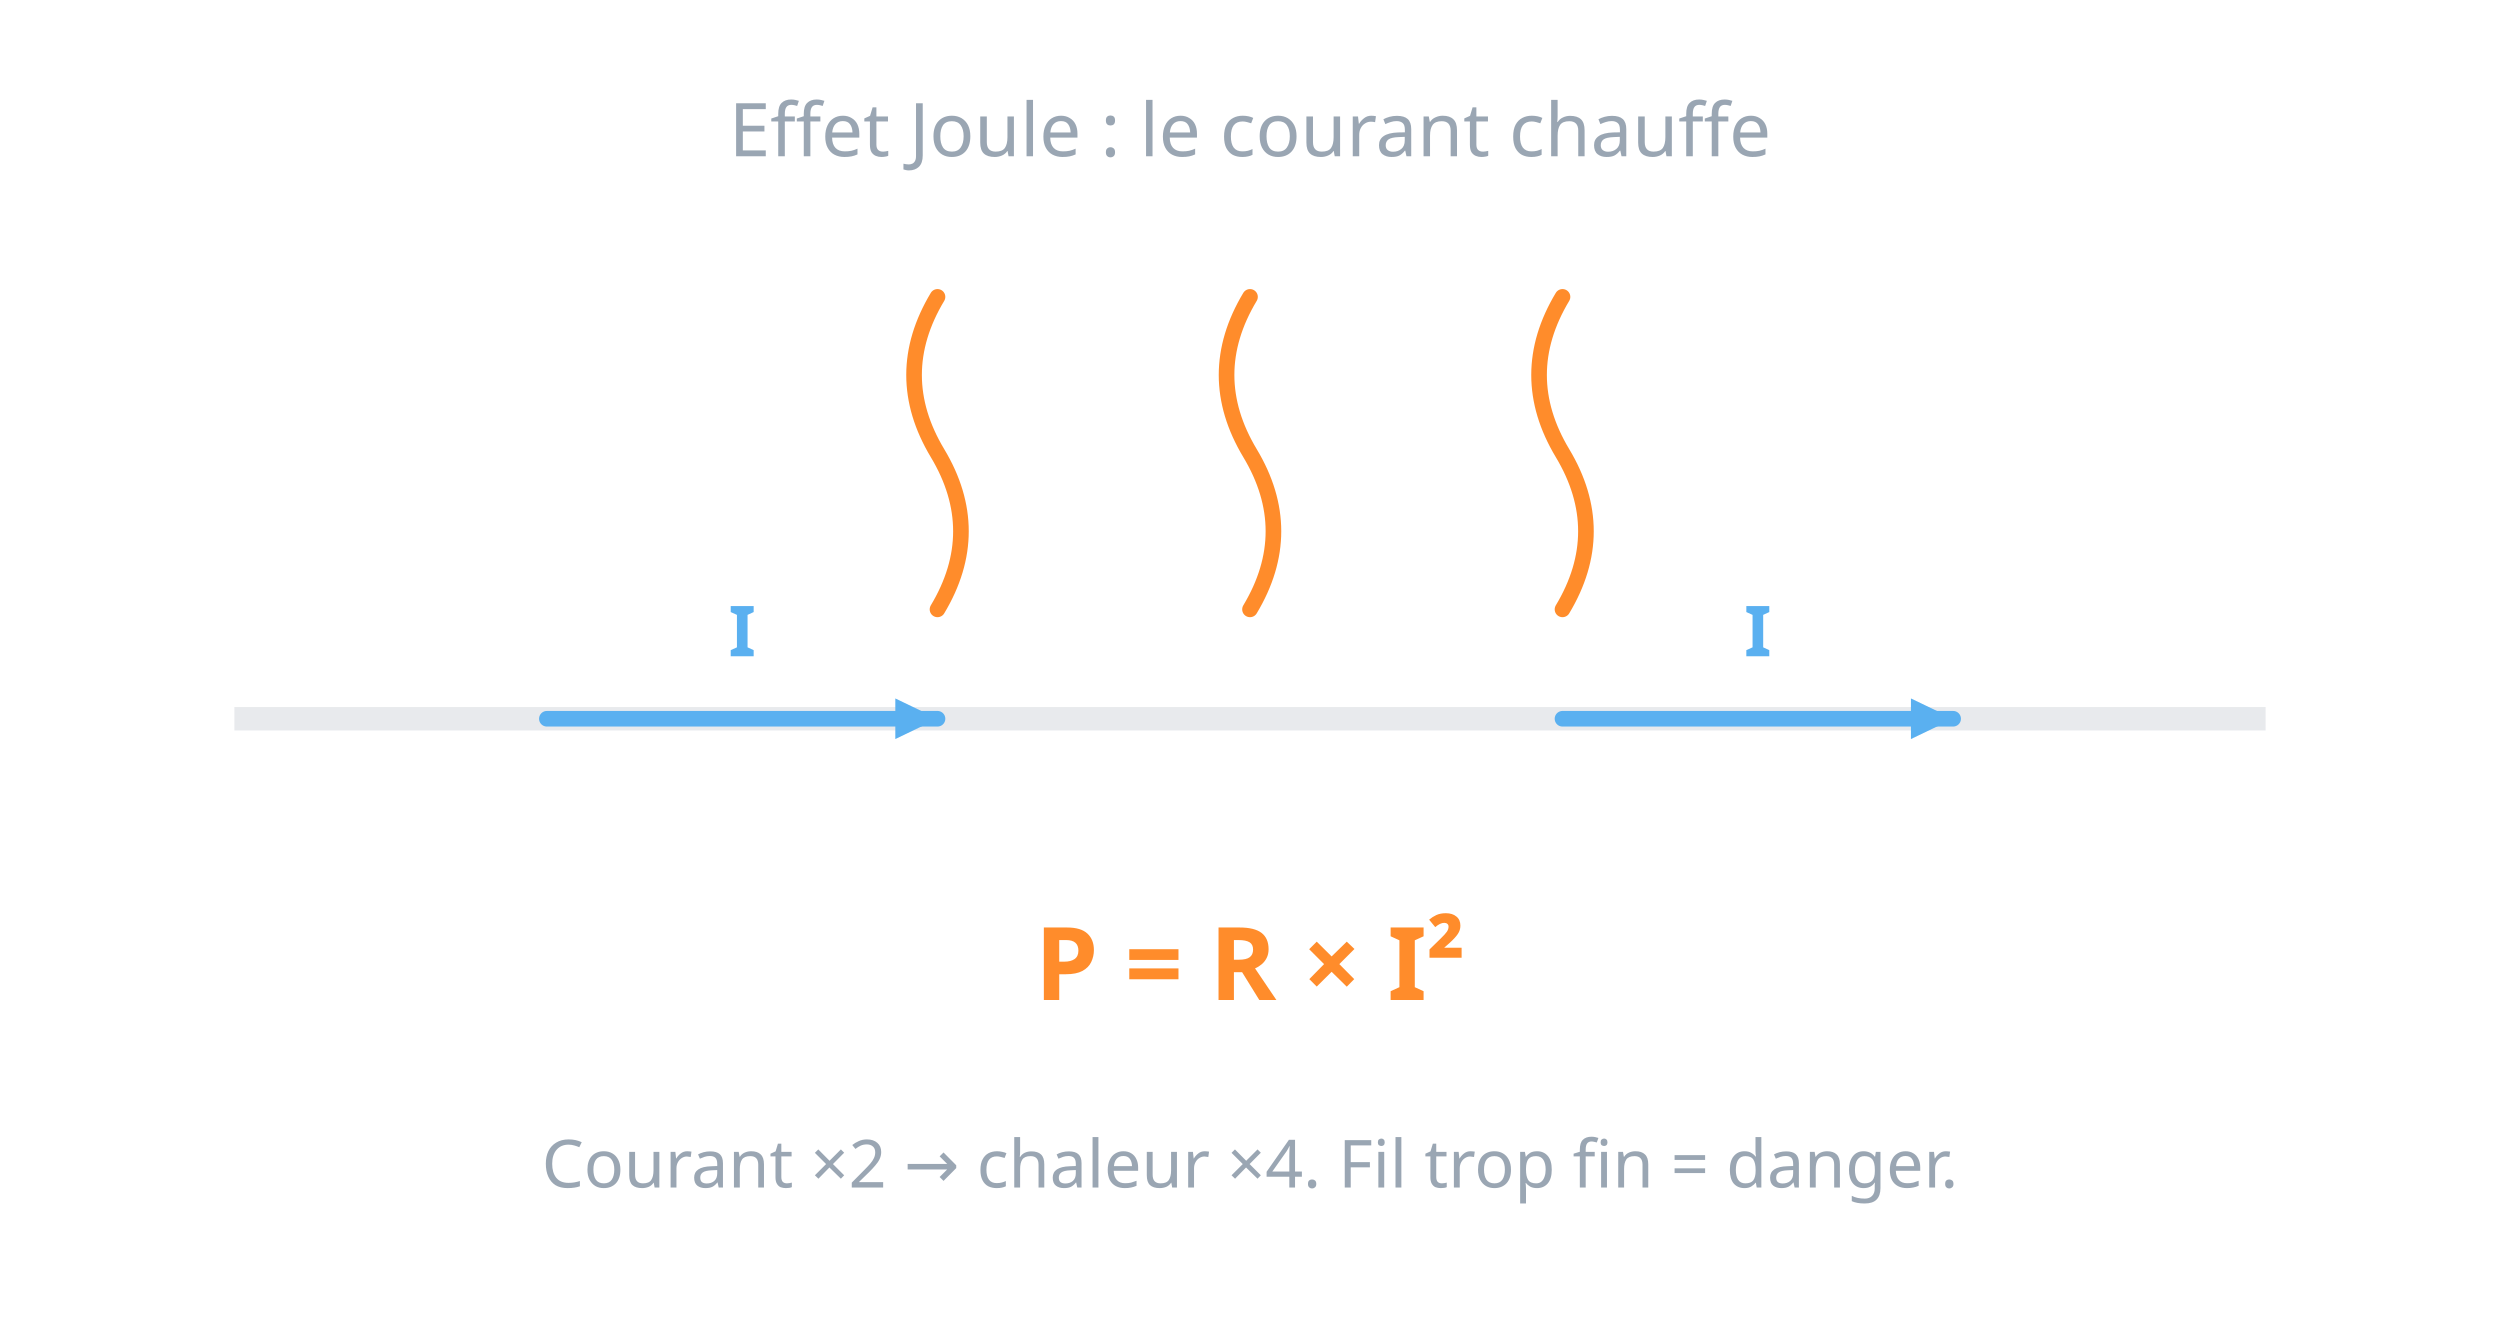
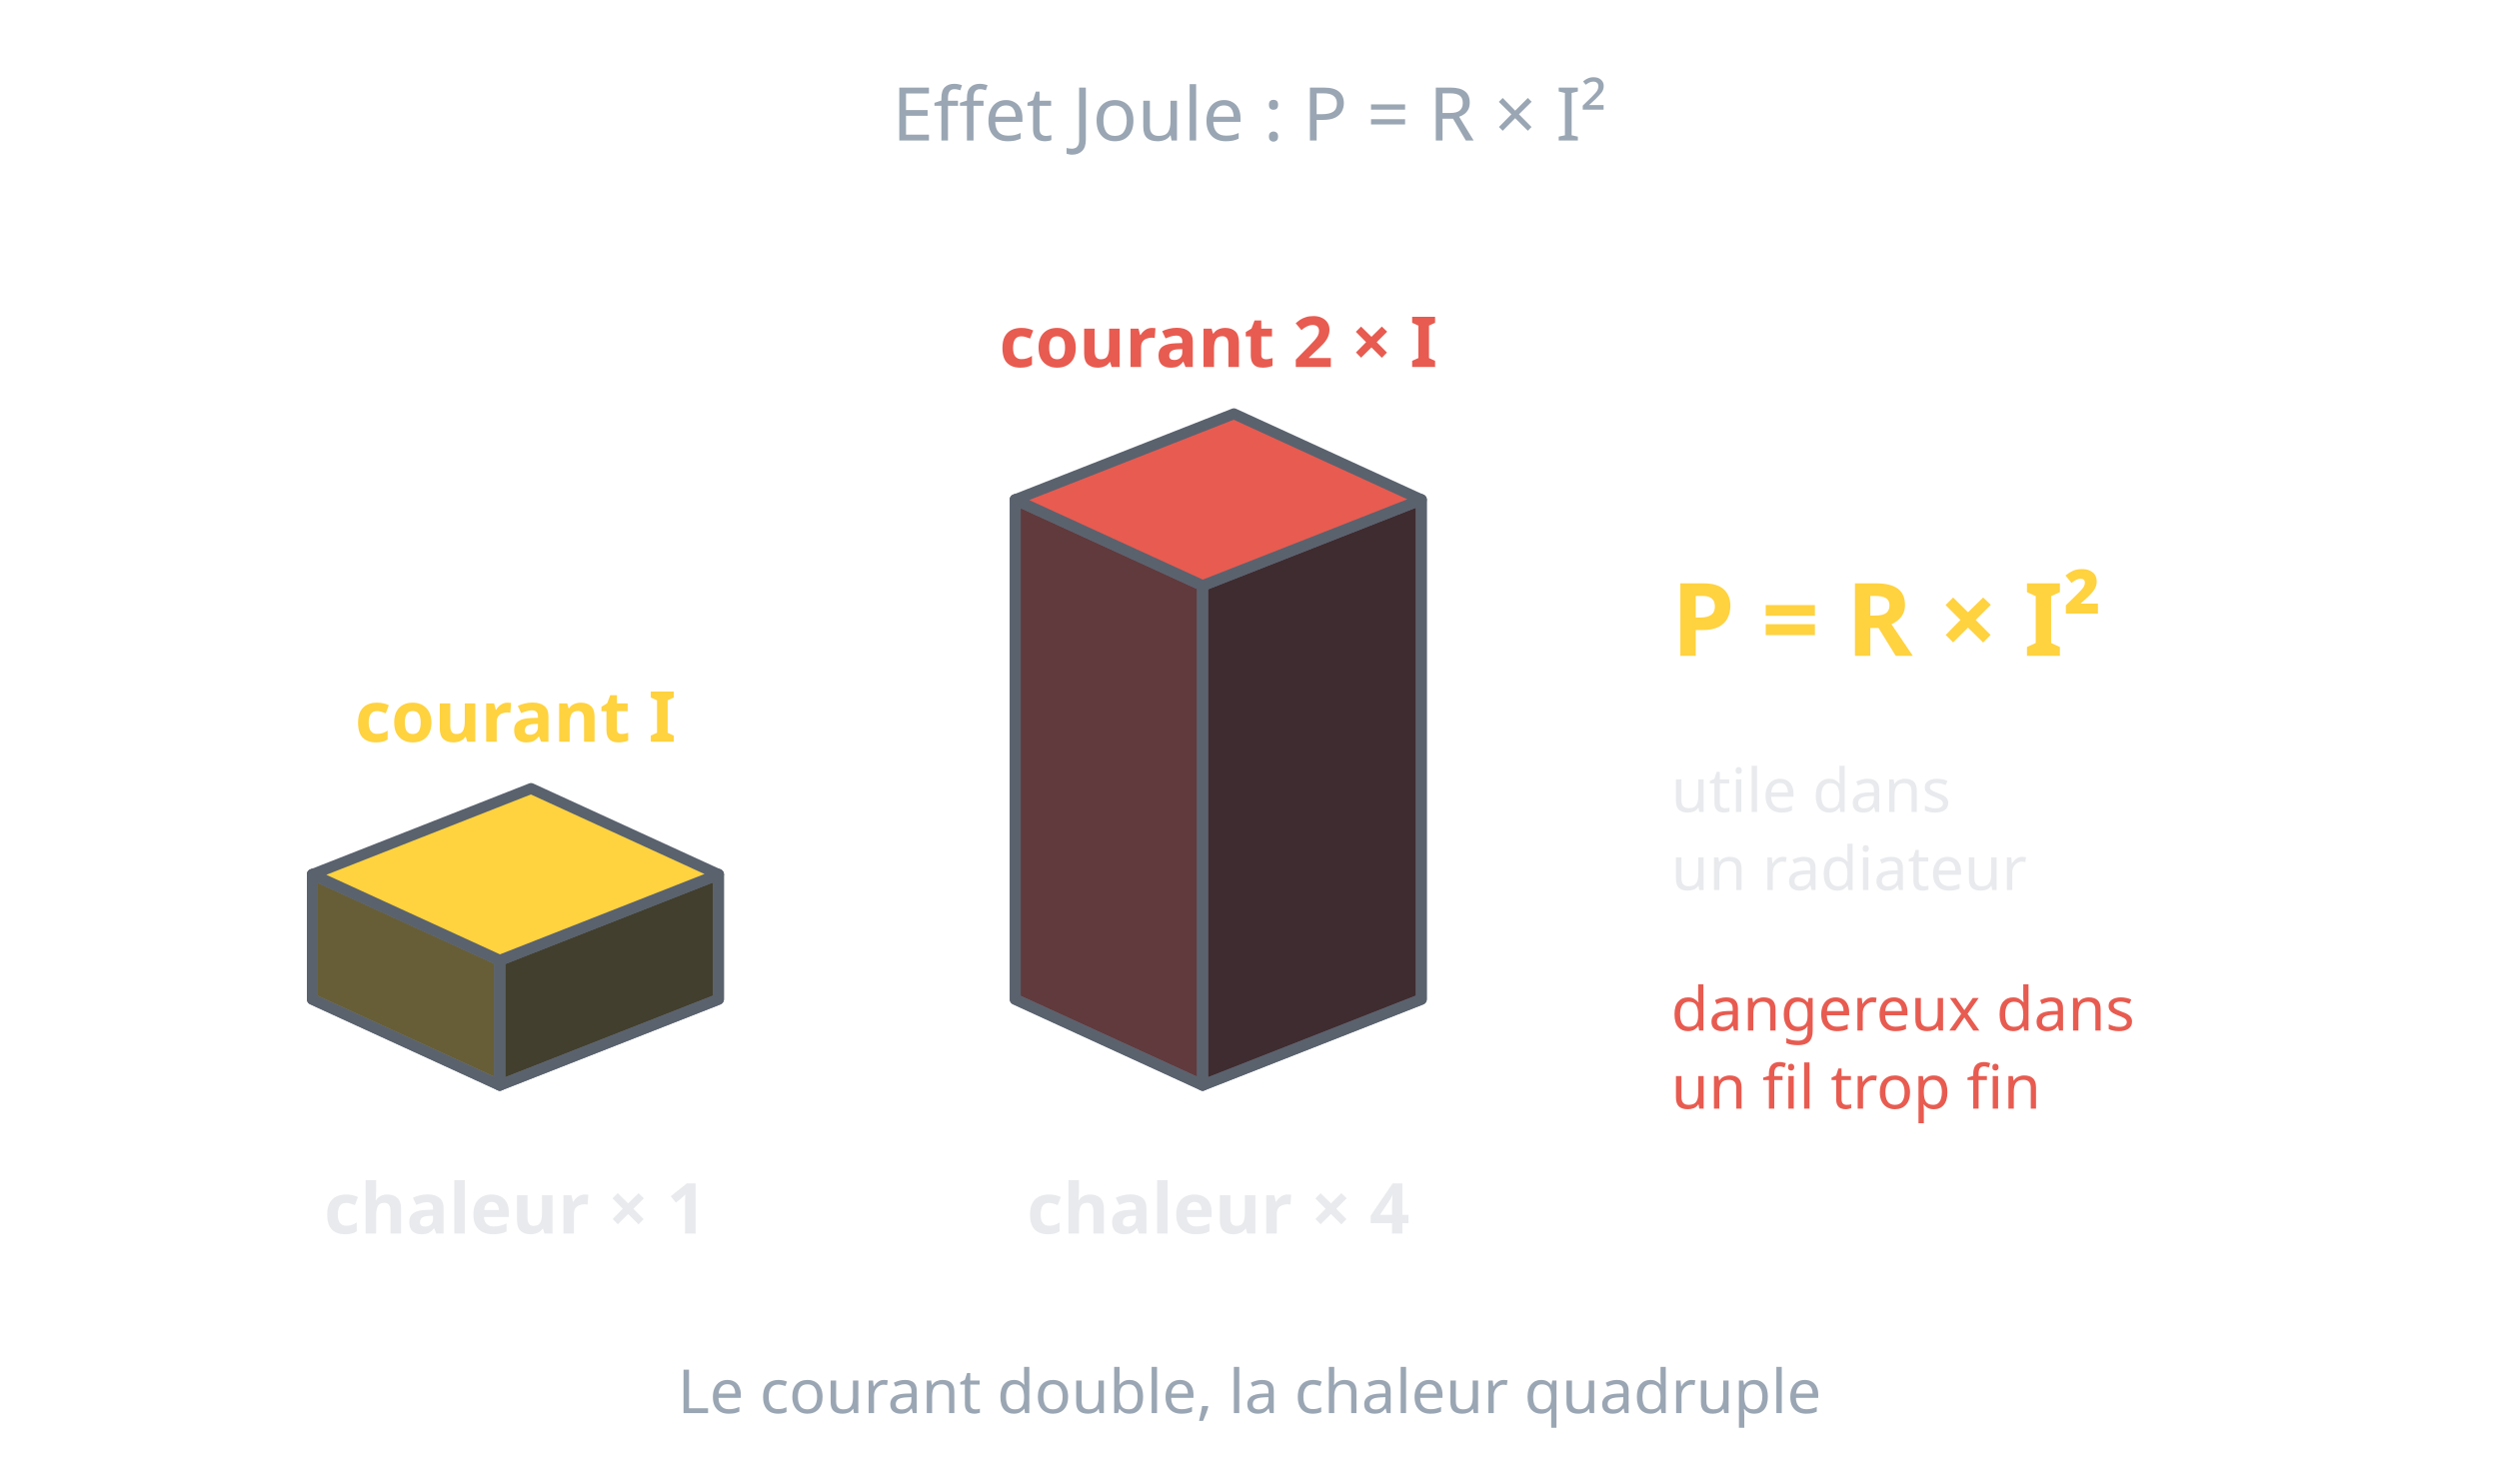
- <svg xmlns="http://www.w3.org/2000/svg" viewBox="0 0 320 170" font-family="'Segoe UI',system-ui,sans-serif">
-   <text x="160" y="20" text-anchor="middle" font-size="9.5" fill="#9aa6b3" font-weight="normal">Effet Joule : le courant chauffe</text>
-   <line x1="30" y1="92" x2="290" y2="92" stroke="#e8eaed" stroke-width="3" />
-   <line x1="70" y1="92" x2="120" y2="92" stroke="#5ab0f0" stroke-width="2" stroke-linecap="round" />
-   <polygon points="120,92 114.6,94.6 114.6,89.4" fill="#5ab0f0" />
-   <text x="95" y="84" text-anchor="middle" font-size="9" fill="#5ab0f0" font-weight="bold">I</text>
-   <line x1="200" y1="92" x2="250" y2="92" stroke="#5ab0f0" stroke-width="2" stroke-linecap="round" />
-   <polygon points="250,92 244.6,94.6 244.6,89.4" fill="#5ab0f0" />
-   <text x="225" y="84" text-anchor="middle" font-size="9" fill="#5ab0f0" font-weight="bold">I</text>
-   <path d="M120 78 q6 -10 0 -20 q-6 -10 0 -20" fill="none" stroke="#ff8c2b" stroke-width="2" stroke-linecap="round" />
-   <path d="M160 78 q6 -10 0 -20 q-6 -10 0 -20" fill="none" stroke="#ff8c2b" stroke-width="2" stroke-linecap="round" />
-   <path d="M200 78 q6 -10 0 -20 q-6 -10 0 -20" fill="none" stroke="#ff8c2b" stroke-width="2" stroke-linecap="round" />
-   <text x="160" y="128" text-anchor="middle" font-size="13" fill="#ff8c2b" font-weight="bold">P = R × I²</text>
-   <text x="160" y="152" text-anchor="middle" font-size="8.5" fill="#9aa6b3" font-weight="normal">Courant ×2 → chaleur ×4. Fil trop fin = danger.</text>
+ <svg xmlns="http://www.w3.org/2000/svg" viewBox="0 0 320 190" font-family="'Segoe UI',system-ui,sans-serif" role="img" aria-label="Effet Joule : P = R × I². Si le courant double, la chaleur dégagée est multipliée par quatre">
+   <text x="160" y="18" text-anchor="middle" font-size="9.5" fill="#9aa6b3" font-weight="normal">Effet Joule : P = R × I²</text>
+   <polygon points="40,112 64,123 64,139 40,128" fill="#262c34" stroke="#5a626e" stroke-width="1.4" stroke-linejoin="round" />
+   <polygon points="40,112 64,123 64,139 40,128" fill="#ffd23f" fill-opacity="0.3" stroke="#5a626e" stroke-width="1.4" stroke-linejoin="round" />
+   <polygon points="64,123 92,112 92,128 64,139" fill="#1f242b" stroke="#5a626e" stroke-width="1.4" stroke-linejoin="round" />
+   <polygon points="64,123 92,112 92,128 64,139" fill="#ffd23f" fill-opacity="0.16" stroke="#5a626e" stroke-width="1.4" stroke-linejoin="round" />
+   <polygon points="40,112 68,101 92,112 64,123" fill="#ffd23f" stroke="#5a626e" stroke-width="1.4" stroke-linejoin="round" />
+   <text x="66" y="95" text-anchor="middle" font-size="9" fill="#ffd23f" font-weight="bold">courant I</text>
+   <text x="66" y="158" text-anchor="middle" font-size="9" fill="#e8eaed" font-weight="bold">chaleur × 1</text>
+   <polygon points="130,64 154,75 154,139 130,128" fill="#262c34" stroke="#5a626e" stroke-width="1.4" stroke-linejoin="round" />
+   <polygon points="130,64 154,75 154,139 130,128" fill="#e85b50" fill-opacity="0.3" stroke="#5a626e" stroke-width="1.4" stroke-linejoin="round" />
+   <polygon points="154,75 182,64 182,128 154,139" fill="#1f242b" stroke="#5a626e" stroke-width="1.4" stroke-linejoin="round" />
+   <polygon points="154,75 182,64 182,128 154,139" fill="#e85b50" fill-opacity="0.16" stroke="#5a626e" stroke-width="1.4" stroke-linejoin="round" />
+   <polygon points="130,64 158,53 182,64 154,75" fill="#e85b50" stroke="#5a626e" stroke-width="1.4" stroke-linejoin="round" />
+   <text x="156" y="47" text-anchor="middle" font-size="9" fill="#e85b50" font-weight="bold">courant 2 × I</text>
+   <text x="156" y="158" text-anchor="middle" font-size="9" fill="#e8eaed" font-weight="bold">chaleur × 4</text>
+   <text x="214" y="84" text-anchor="start" font-size="13" fill="#ffd23f" font-weight="bold">P = R × I²</text>
+   <text x="214" y="104" text-anchor="start" font-size="7.8" fill="#e8eaed" font-weight="normal">utile dans</text>
+   <text x="214" y="114" text-anchor="start" font-size="7.8" fill="#e8eaed" font-weight="normal">un radiateur</text>
+   <text x="214" y="132" text-anchor="start" font-size="7.8" fill="#e85b50" font-weight="normal">dangereux dans</text>
+   <text x="214" y="142" text-anchor="start" font-size="7.8" fill="#e85b50" font-weight="normal">un fil trop fin</text>
+   <text x="160" y="181" text-anchor="middle" font-size="7.8" fill="#9aa6b3" font-weight="normal">Le courant double, la chaleur quadruple</text>
</svg>
